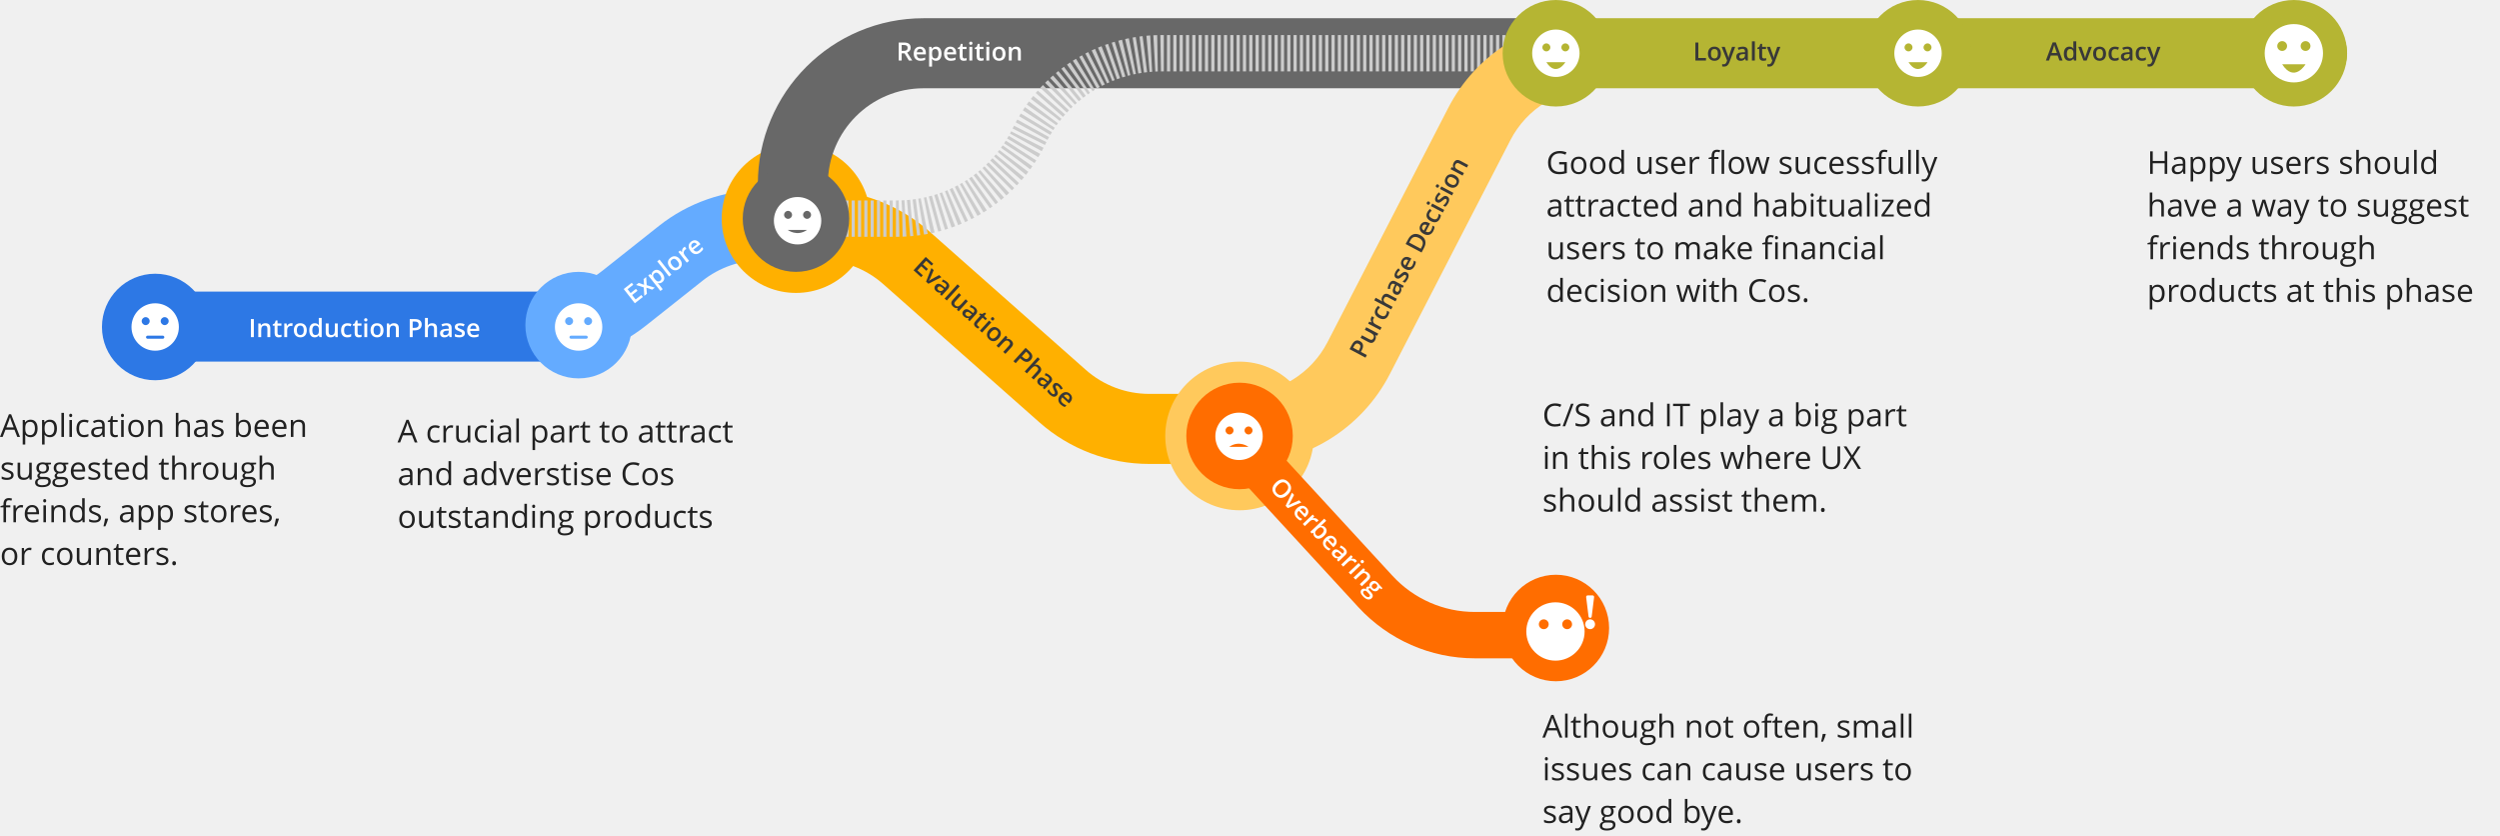
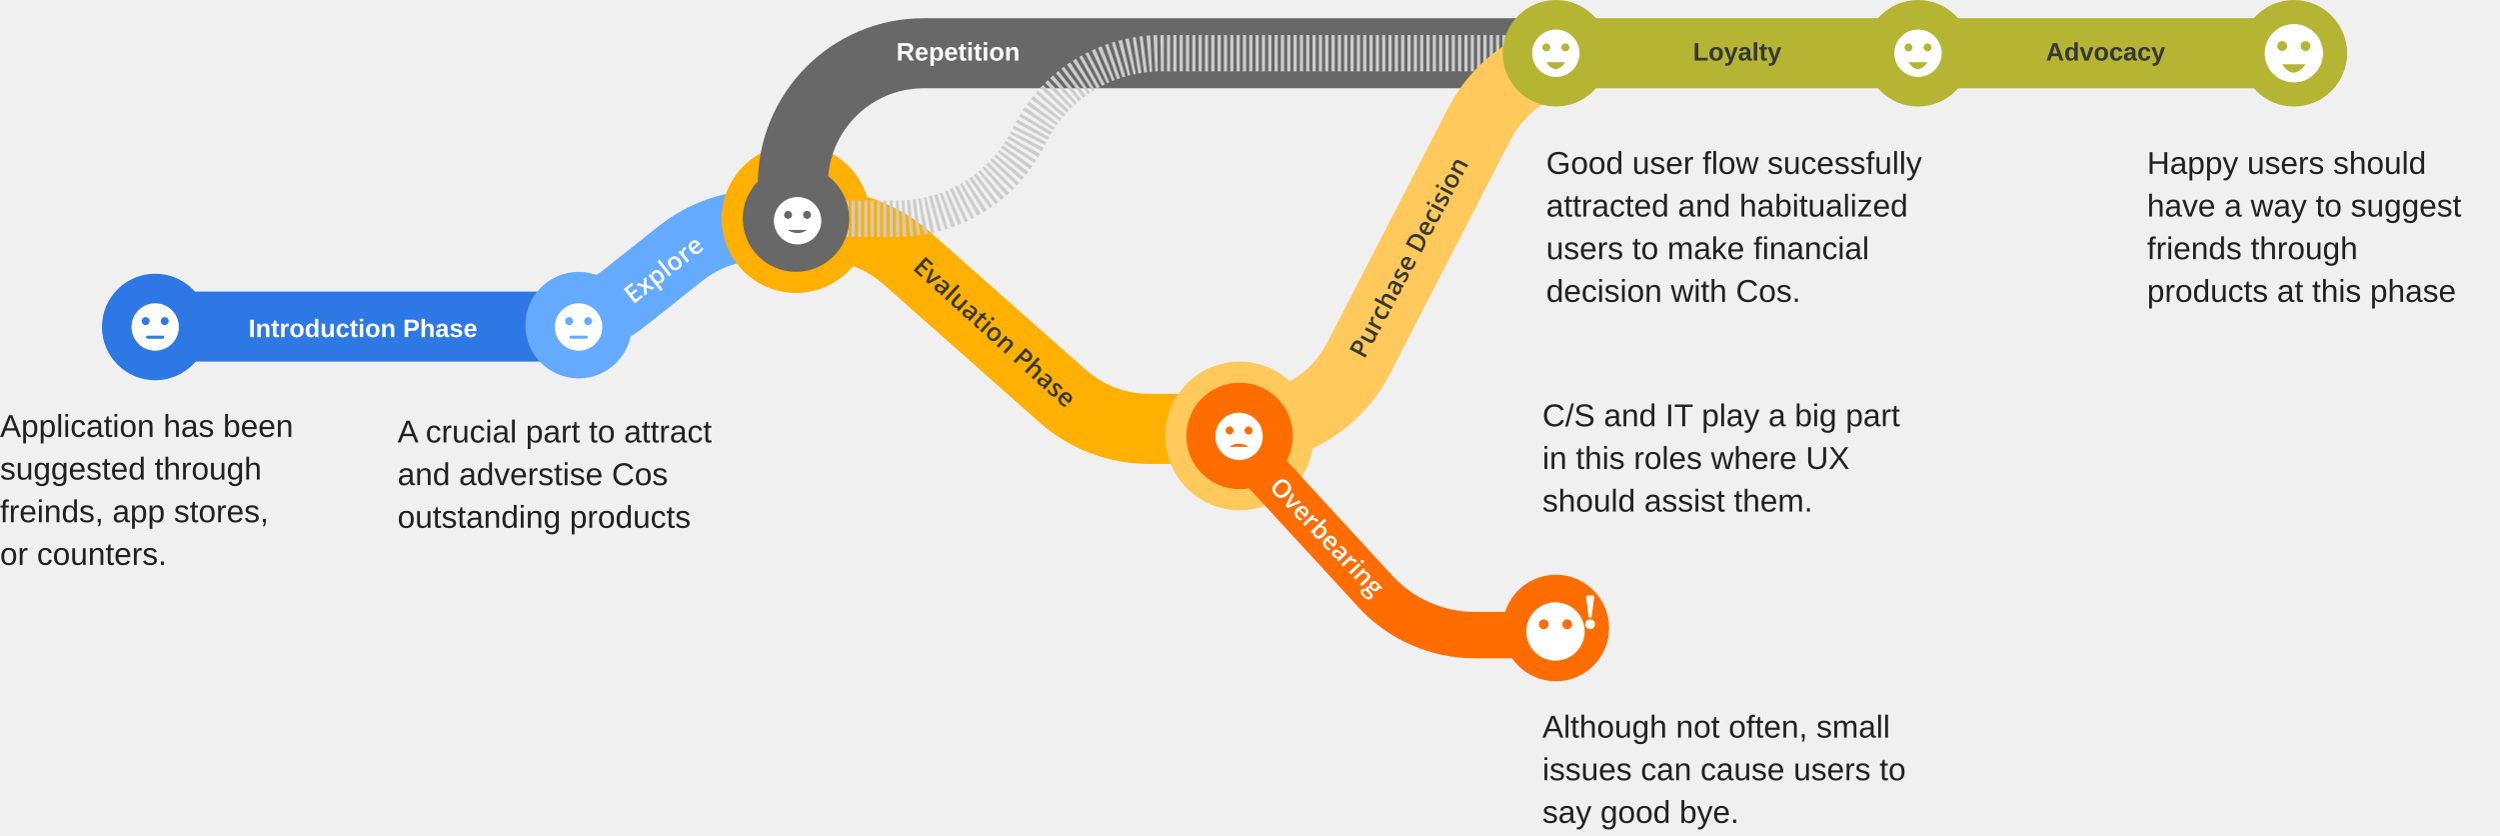
<svg xmlns="http://www.w3.org/2000/svg" id="Layer_2" data-name="Layer 2" viewBox="0 0 4746.38 1586.27">
  <defs>
    <style>
+       @font-face {
+         font-family: 'Manrope', 'Gill Sans MT';
+       }
      .cls-1 {
        stroke: #ff6d00;
        stroke-width: 88px;
      }

      .cls-1, .cls-2, .cls-3 {
        fill: none;
        stroke-miterlimit: 10;
      }

      .cls-4 {
        fill: #ffc95c;
      }

      .cls-4, .cls-5, .cls-6, .cls-7, .cls-8, .cls-9, .cls-10, .cls-11, .cls-12 {
        stroke-width: 0px;
      }

      .cls-5 {
        fill: #ff6d00;
      }

      .cls-6 {
        fill: #686868;
      }

      .cls-7 {
        fill: #2d78e5;
      }

      .cls-13, .cls-12 {
        fill: #fff;
      }

      .cls-13, .cls-14 {
-         font-family: OpenSans-Semibold, 'Open Sans';
+         font-family: 'arial';
        font-size: 48px;
        font-weight: 600;
      }

      .cls-2, .cls-3 {
        stroke: #ccc;
        stroke-width: 69px;
      }

      .cls-8 {
        fill: #b5b533;
      }

      .cls-9 {
        fill: #64abff;
      }

      .cls-10 {
        fill: #ffb000;
      }

      .cls-15 {
        fill: #212121;
-         font-family: OpenSans, 'Open Sans';
+         font-family: 'arial';
        font-size: 60px;
      }

      .cls-3 {
        stroke-dasharray: 0 0 6.01 6.01;
      }

      .cls-11, .cls-14 {
        fill: #383838;
      }
    </style>
  </defs>
  <g id="Layer_1-2" data-name="Layer 1">
    <g>
      <g>
        <path class="cls-7" d="M1031.02,553.57H361.24c-36.73,0-66.5,29.77-66.5,66.5s29.77,66.5,66.5,66.5h669.78c33.14,0,66-5.32,97.27-15.49l-52.65-123.12c-14.53,3.69-29.52,5.61-44.62,5.61Z" />
        <path class="cls-9" d="M1505.92,360.81h-58.89c-70.66,0-140.07,24.17-195.45,68.07l-107.73,85.39c-20.14,15.96-43.49,27.4-68.21,33.69l52.65,123.12c35.41-11.52,68.77-29.27,98.18-52.58l107.73-85.39c31.97-25.34,72.04-39.3,112.83-39.3h58.89c36.73,0,66.5-29.77,66.5-66.5s-29.77-66.5-66.5-66.5Z" />
      </g>
      <path class="cls-10" d="M1511.81,556.16c-77.81,0-141.11-63.3-141.11-141.11s63.3-141.11,141.11-141.11,141.11,63.3,141.11,141.11-63.3,141.11-141.11,141.11Z" />
      <path class="cls-10" d="M2272.07,880.81h-89.41c-76.87,0-150.91-28.05-208.49-78.99l-296.59-262.41c-33.24-29.41-75.98-45.6-120.36-45.6h-51.3c-36.73,0-66.5-29.77-66.5-66.5s29.77-66.5,66.5-66.5h51.3c76.87,0,150.92,28.05,208.49,78.99l296.59,262.41c33.24,29.41,75.98,45.6,120.36,45.6h89.41c36.73,0,66.5,29.77,66.5,66.5s-29.77,66.5-66.5,66.5Z" />
      <path class="cls-6" d="M1505.92,493.81c-36.73,0-66.5-29.77-66.5-66.5v-78.07c0-42.45,8.33-83.66,24.75-122.49,15.85-37.47,38.53-71.12,67.4-99.99,28.87-28.88,62.52-51.55,99.99-67.4,38.83-16.42,80.05-24.75,122.49-24.75h1166.41c36.73,0,66.5,29.77,66.5,66.5s-29.77,66.5-66.5,66.5h-1166.41c-100.16,0-181.64,81.48-181.64,181.64v78.07c0,36.73-29.77,66.5-66.5,66.5Z" />
      <path class="cls-8" d="M4391.35,167.61h-1470.89c-36.73,0-66.5-29.77-66.5-66.5s29.77-66.5,66.5-66.5h1470.89c36.73,0,66.5,29.77,66.5,66.5s-29.77,66.5-66.5,66.5Z" />
      <circle class="cls-9" cx="1098.96" cy="617.27" r="101.11" />
      <circle class="cls-7" cx="294.74" cy="620.81" r="101.11" />
      <g>
        <line class="cls-2" x1="1572.42" y1="415.05" x2="1575.42" y2="415.05" />
        <path class="cls-3" d="M1581.43,415.05h122.79c106.69,0,204-60.97,250.54-156.97h0c46.54-96,143.85-156.97,250.54-156.97h705.47" />
        <line class="cls-2" x1="2913.77" y1="101.11" x2="2916.77" y2="101.11" />
      </g>
      <circle class="cls-6" cx="1511.81" cy="415.05" r="101.11" />
      <path class="cls-4" d="M2354.3,968.79c-77.81,0-141.11-63.3-141.11-141.11s63.3-141.11,141.11-141.11,141.11,63.3,141.11,141.11-63.3,141.11-141.11,141.11Z" />
      <path class="cls-4" d="M2359.99,880.81h-32.62c-36.73,0-66.5-29.77-66.5-66.5s29.77-66.5,66.5-66.5h32.62c33.36,0,66.05-9.18,94.53-26.54,28.49-17.36,51.62-42.21,66.91-71.86l229.11-444.35c26.48-51.36,66.56-94.41,115.9-124.48,49.34-30.07,105.97-45.97,163.75-45.97v133c-33.36,0-66.05,9.18-94.53,26.54-28.49,17.36-51.62,42.21-66.91,71.86l-229.11,444.35c-26.48,51.36-66.56,94.41-115.9,124.48-49.34,30.07-105.97,45.97-163.75,45.97Z" />
      <circle class="cls-8" cx="2955.08" cy="101.11" r="101.11" />
      <circle class="cls-8" cx="4356.75" cy="101.11" r="101.11" />
      <circle class="cls-8" cx="3642.91" cy="101.11" r="101.11" />
      <path class="cls-12" d="M2955.08,56.11c-24.85,0-45,20.15-45,45s20.15,45,45,45,45-20.15,45-45-20.15-45-45-45ZM2929.46,89.97c0-4.18,3.39-7.57,7.57-7.57s7.57,3.39,7.57,7.57-3.39,7.57-7.57,7.57-7.57-3.39-7.57-7.57ZM2937.03,118.1h36.09s-17.3,29.13-36.09,0ZM2973.12,97.54c-4.18,0-7.57-3.39-7.57-7.57s3.39-7.57,7.57-7.57,7.57,3.39,7.57,7.57-3.39,7.57-7.57,7.57Z" />
      <path class="cls-12" d="M3642.91,56.11c-24.85,0-45,20.15-45,45s20.15,45,45,45,45-20.15,45-45-20.15-45-45-45ZM3617.29,89.97c0-4.18,3.39-7.57,7.57-7.57s7.57,3.39,7.57,7.57-3.39,7.57-7.57,7.57-7.57-3.39-7.57-7.57ZM3624.87,118.1h36.09s-17.3,29.13-36.09,0ZM3660.96,97.54c-4.18,0-7.57-3.39-7.57-7.57s3.39-7.57,7.57-7.57,7.57,3.39,7.57,7.57-3.39,7.57-7.57,7.57Z" />
      <path class="cls-12" d="M4356.75,45.73c-30.59,0-55.38,24.79-55.38,55.38s24.79,55.38,55.38,55.38,55.38-24.79,55.38-55.38-24.79-55.38-55.38-55.38ZM4325.22,87.4c0-5.15,4.17-9.32,9.32-9.32s9.32,4.17,9.32,9.32-4.17,9.32-9.32,9.32-9.32-4.17-9.32-9.32ZM4334.54,122.02h44.42s-21.29,35.85-44.42,0ZM4378.95,96.72c-5.15,0-9.32-4.17-9.32-9.32s4.17-9.32,9.32-9.32,9.32,4.17,9.32,9.32-4.17,9.32-9.32,9.32Z" />
      <path class="cls-12" d="M294.74,665.81c24.85,0,45-20.15,45-45s-20.15-45-45-45-45,20.15-45,45,20.15,45,45,45ZM312.79,602.1c4.18,0,7.57,3.39,7.57,7.57s-3.39,7.57-7.57,7.57-7.57-3.39-7.57-7.57,3.39-7.57,7.57-7.57ZM309.22,637.3c1.59,0,2.9,1.3,2.9,2.9s-1.3,2.9-2.9,2.9h-28.96c-1.59,0-2.9-1.3-2.9-2.9s1.3-2.9,2.9-2.9h28.96ZM276.69,602.1c4.18,0,7.57,3.39,7.57,7.57s-3.39,7.57-7.57,7.57-7.57-3.39-7.57-7.57,3.39-7.57,7.57-7.57Z" />
      <path class="cls-12" d="M1098.96,665.81c24.85,0,45-20.15,45-45s-20.15-45-45-45-45,20.15-45,45,20.15,45,45,45ZM1117.01,602.1c4.18,0,7.57,3.39,7.57,7.57s-3.39,7.57-7.57,7.57-7.57-3.39-7.57-7.57,3.39-7.57,7.57-7.57ZM1113.44,637.3c1.59,0,2.9,1.3,2.9,2.9s-1.3,2.9-2.9,2.9h-28.96c-1.59,0-2.9-1.3-2.9-2.9s1.3-2.9,2.9-2.9h28.96ZM1080.92,602.1c4.18,0,7.57,3.39,7.57,7.57s-3.39,7.57-7.57,7.57-7.57-3.39-7.57-7.57,3.39-7.57,7.57-7.57Z" />
      <path class="cls-12" d="M1514.85,374.06c-24.85,0-45,20.15-45,45s20.15,45,45,45,45-20.15,45-45-20.15-45-45-45ZM1489.23,407.92c0-4.18,3.39-7.57,7.57-7.57s7.57,3.39,7.57,7.57-3.39,7.57-7.57,7.57-7.57-3.39-7.57-7.57ZM1496.07,436.52h36.82c-19.23,13.47-36.82,0-36.82,0ZM1532.89,415.49c-4.18,0-7.57-3.39-7.57-7.57s3.39-7.57,7.57-7.57,7.57,3.39,7.57,7.57-3.39,7.57-7.57,7.57Z" />
      <circle class="cls-5" cx="2354.3" cy="827.68" r="101.11" />
      <text class="cls-13" transform="translate(472 640.05)">
        <tspan x="0" y="0">Introduction Phase </tspan>
      </text>
      <text class="cls-14" transform="translate(3215.55 114.96)">
        <tspan x="0" y="0">Loyalty</tspan>
      </text>
      <text class="cls-13" transform="translate(1702.42 114.96)">
        <tspan x="0" y="0">Repetition</tspan>
      </text>
      <text class="cls-14" transform="translate(3885.76 114.96)">
        <tspan x="0" y="0">Advocacy</tspan>
      </text>
      <g>
        <path class="cls-11" d="M2583.07,647.73c3.16,1.68,5.02,4.01,5.6,6.97s-.15,6.36-2.19,10.18l-1.68,3.14,11.31,6.04-2.64,4.94-30.23-16.13,4.65-8.71c2.02-3.78,4.3-6.19,6.85-7.25s5.32-.79,8.33.82ZM2580.65,665.81l1.4-2.63c1.35-2.54,1.91-4.63,1.66-6.29s-1.31-2.98-3.19-3.98c-1.74-.93-3.32-1.09-4.74-.48s-2.73,2.03-3.93,4.28l-1.83,3.43,10.63,5.67Z" />
        <path class="cls-11" d="M2615.71,637.34l-3.36-.92-.13.25c.7,1.24,1.02,2.65.96,4.22s-.52,3.16-1.37,4.76c-1.48,2.77-3.27,4.47-5.38,5.1s-4.56.2-7.36-1.3l-14.95-7.98,2.61-4.9,14.1,7.52c1.75.93,3.26,1.28,4.51,1.03s2.3-1.14,3.11-2.67c1.09-2.04,1.28-3.86.57-5.47s-2.5-3.18-5.36-4.71l-11.39-6.08,2.6-4.88,22.87,12.2-2.04,3.83Z" />
        <path class="cls-11" d="M2604.36,602.56c.52-.98,1.02-1.75,1.5-2.31l4.27,2.89c-.53.6-1,1.27-1.4,2.02-1.04,1.94-1.24,3.86-.62,5.74s1.95,3.37,3.98,4.45l11.95,6.38-2.59,4.86-22.87-12.2,2.03-3.8,4.37,1.51.13-.25c-.96-1.49-1.51-3.05-1.66-4.7s.15-3.17.9-4.58Z" />
        <path class="cls-11" d="M2636.53,599.32c-1.85,3.46-4.26,5.55-7.24,6.27s-6.36.07-10.13-1.94c-3.85-2.05-6.3-4.57-7.36-7.56s-.65-6.26,1.25-9.81c1.29-2.41,2.89-4.34,4.82-5.8l3.12,3.55c-1.9,1.63-3.2,3.11-3.91,4.45-2.11,3.96-.54,7.34,4.71,10.14,2.56,1.37,4.75,1.9,6.57,1.61s3.23-1.4,4.24-3.3c1.15-2.16,1.71-4.5,1.66-7l4.24,2.26c.05,1.14-.08,2.26-.39,3.37s-.83,2.36-1.58,3.76Z" />
        <path class="cls-11" d="M2653.12,567.24l-2.6,4.88-14.06-7.5c-1.76-.94-3.27-1.29-4.52-1.04s-2.28,1.14-3.11,2.69c-1.09,2.04-1.28,3.86-.57,5.47s2.5,3.18,5.36,4.71l11.35,6.06-2.59,4.86-32.18-17.17,2.59-4.86,8.17,4.36c1.31.7,2.66,1.53,4.07,2.49l.17-.31c-.75-1.25-1.11-2.63-1.09-4.13s.45-3.04,1.29-4.61c2.96-5.54,7.23-6.82,12.81-3.84l14.91,7.96Z" />
        <path class="cls-11" d="M2664.36,546.17l-3.7-.73-.09.17c.8,1.85,1.16,3.46,1.07,4.85s-.61,2.95-1.54,4.7c-1.2,2.25-2.74,3.68-4.63,4.29s-3.94.33-6.16-.86c-2.36-1.26-3.67-3.08-3.93-5.47s.5-5.41,2.31-9.05l1.98-4.02-1.22-.65c-1.46-.78-2.74-1.02-3.82-.73s-2.01,1.16-2.78,2.59c-.63,1.17-1.05,2.39-1.28,3.65s-.37,2.51-.43,3.75l-4.31-.28c.01-1.59.25-3.21.7-4.86s1.02-3.14,1.72-4.45c1.55-2.91,3.36-4.77,5.42-5.57s4.45-.48,7.16.97l15.41,8.22-1.85,3.47ZM2657.19,551.64c.94-1.76,1.2-3.44.79-5.04s-1.51-2.87-3.29-3.81l-1.99-1.06-1.44,3c-1.14,2.33-1.64,4.2-1.52,5.61s.89,2.48,2.3,3.23c1.02.54,1.97.66,2.85.35s1.65-1.07,2.29-2.28Z" />
        <path class="cls-11" d="M2671.52,517.07c2.23,1.19,3.51,2.92,3.84,5.18s-.32,4.91-1.94,7.94-3.39,5.25-5.3,6.6l-4.2-2.24c2.68-2.03,4.63-4.2,5.87-6.51,1.6-2.99,1.49-4.97-.31-5.93-.58-.31-1.15-.4-1.71-.28s-1.25.46-2.07.99-1.85,1.34-3.09,2.41c-2.43,2.09-4.4,3.33-5.91,3.71s-3.09.15-4.71-.72c-1.96-1.04-3.06-2.64-3.3-4.8s.36-4.59,1.81-7.31,3.34-4.94,5.7-6.76l2.82,3.52c-2.34,1.92-3.95,3.73-4.85,5.41-1.37,2.56-1.32,4.24.14,5.02.72.38,1.5.37,2.35-.03s2.31-1.5,4.38-3.28c1.74-1.5,3.14-2.51,4.2-3.04s2.1-.79,3.11-.78,2.07.31,3.17.9Z" />
        <path class="cls-11" d="M2686.58,505.53c-1.9,3.56-4.42,5.78-7.56,6.68s-6.54.38-10.18-1.56-6.18-4.49-7.32-7.49-.85-6.13.89-9.38c1.61-3.02,3.8-4.91,6.57-5.69,2.77-.77,5.76-.3,8.97,1.41l2.63,1.4-8.13,15.24c2.26,1.12,4.28,1.43,6.08.93s3.24-1.77,4.34-3.82c.72-1.35,1.26-2.68,1.63-3.98s.61-2.78.73-4.43l3.95,2.11c-.07,1.49-.31,2.9-.72,4.24s-1.03,2.79-1.87,4.34ZM2666.09,495.74c-.82,1.54-.99,3.04-.51,4.5s1.61,2.77,3.39,3.95l5.54-10.38c-1.9-.98-3.58-1.29-5.02-.92s-2.58,1.32-3.4,2.86Z" />
        <path class="cls-11" d="M2697.71,446.57c4.99,2.66,8.07,6.08,9.23,10.26s.35,8.87-2.43,14.09l-4.51,8.46-30.23-16.13,4.99-9.35c2.57-4.81,5.86-7.86,9.88-9.15s8.38-.68,13.08,1.83ZM2695.1,451.87c-7.24-3.86-12.66-2.41-16.27,4.36l-2.28,4.28,21.94,11.71,1.88-3.52c3.88-7.28,2.13-12.89-5.26-16.83Z" />
        <path class="cls-11" d="M2722.05,439.05c-1.9,3.56-4.42,5.78-7.56,6.68s-6.54.38-10.18-1.56c-3.74-1.99-6.18-4.49-7.32-7.49s-.85-6.13.89-9.38c1.61-3.02,3.8-4.91,6.57-5.69s5.76-.3,8.97,1.41l2.63,1.4-8.13,15.24c2.26,1.12,4.28,1.43,6.08.93s3.24-1.77,4.34-3.82c.72-1.35,1.26-2.68,1.63-3.98s.61-2.78.73-4.43l3.95,2.11c-.07,1.49-.31,2.9-.72,4.24s-1.03,2.79-1.87,4.34ZM2701.56,429.26c-.82,1.54-.99,3.04-.51,4.5s1.61,2.77,3.39,3.95l5.54-10.38c-1.9-.98-3.58-1.29-5.02-.92s-2.58,1.32-3.4,2.86Z" />
        <path class="cls-11" d="M2734.66,415.41c-1.85,3.46-4.26,5.55-7.24,6.27-2.98.72-6.36.07-10.13-1.94s-6.3-4.57-7.36-7.56-.65-6.26,1.25-9.81c1.29-2.41,2.89-4.34,4.82-5.8l3.12,3.55c-1.9,1.63-3.2,3.11-3.91,4.45-2.11,3.96-.54,7.34,4.71,10.14,2.56,1.37,4.75,1.9,6.57,1.61s3.23-1.4,4.24-3.3c1.15-2.16,1.71-4.5,1.66-7l4.24,2.26c.05,1.14-.08,2.26-.39,3.37s-.83,2.36-1.58,3.76Z" />
        <path class="cls-11" d="M2711.43,388.3c-.87-.46-1.41-1.06-1.63-1.78s-.09-1.53.38-2.41,1.05-1.39,1.77-1.62,1.52-.11,2.39.36,1.35,1.03,1.57,1.76.1,1.52-.35,2.38-1.07,1.43-1.8,1.66-1.51.11-2.33-.33ZM2743.11,398.59l-2.59,4.86-22.87-12.2,2.59-4.86,22.87,12.2Z" />
        <path class="cls-11" d="M2748.5,372.8c2.23,1.19,3.51,2.92,3.84,5.18s-.32,4.91-1.94,7.94-3.39,5.25-5.3,6.6l-4.2-2.24c2.68-2.03,4.63-4.2,5.87-6.51,1.6-2.99,1.49-4.97-.31-5.93-.58-.31-1.15-.4-1.71-.28s-1.25.46-2.07.99-1.85,1.34-3.09,2.41c-2.43,2.09-4.4,3.33-5.91,3.71s-3.09.15-4.71-.72c-1.96-1.04-3.06-2.64-3.3-4.8s.36-4.59,1.81-7.31,3.34-4.94,5.7-6.76l2.82,3.52c-2.34,1.92-3.95,3.73-4.85,5.41-1.37,2.56-1.32,4.24.14,5.02.72.38,1.5.37,2.35-.03s2.31-1.5,4.38-3.28c1.74-1.5,3.14-2.51,4.2-3.04s2.1-.79,3.11-.78,2.07.31,3.17.9Z" />
        <path class="cls-11" d="M2728.73,355.88c-.87-.46-1.41-1.06-1.63-1.78s-.09-1.53.38-2.41,1.05-1.39,1.77-1.62,1.52-.11,2.39.36,1.35,1.03,1.57,1.76.1,1.52-.35,2.38-1.07,1.43-1.8,1.66-1.51.11-2.33-.33ZM2760.41,366.16l-2.59,4.86-22.87-12.2,2.59-4.86,22.87,12.2Z" />
        <path class="cls-11" d="M2763.46,332.81c3.74,1.99,6.14,4.51,7.21,7.54s.7,6.26-1.13,9.68c-1.14,2.14-2.63,3.77-4.47,4.89s-3.9,1.65-6.18,1.57-4.61-.76-6.99-2.03c-3.71-1.98-6.1-4.47-7.16-7.49s-.68-6.25,1.17-9.71,4.23-5.36,7.39-6.15,6.55-.23,10.16,1.7ZM2754.58,349.45c5.28,2.82,8.96,2.28,11.04-1.63s.45-7.2-4.83-10.02-8.87-2.24-10.95,1.65c-1.09,2.04-1.2,3.88-.34,5.52s2.55,3.13,5.08,4.48Z" />
        <path class="cls-11" d="M2788.65,313.23l-2.6,4.88-14.06-7.5c-1.76-.94-3.27-1.29-4.52-1.04s-2.28,1.14-3.11,2.69c-1.1,2.05-1.29,3.88-.59,5.48s2.49,3.16,5.34,4.68l11.39,6.08-2.59,4.86-22.87-12.2,2.03-3.8,3.36.92.13-.25c-.72-1.27-1.04-2.7-.96-4.28s.54-3.15,1.36-4.69c2.93-5.49,7.18-6.74,12.77-3.76l14.91,7.96Z" />
      </g>
      <g>
        <path class="cls-11" d="M1749.49,526.16l-14.34-13.04,23.06-25.35,14.34,13.04-3.19,3.5-10.19-9.27-6.28,6.9,9.55,8.69-3.15,3.47-9.55-8.69-7.24,7.96,10.19,9.27-3.2,3.52Z" />
        <path class="cls-11" d="M1758.9,534.72l10.16-25.8,4.3,3.91-6.24,14.7c-1.03,2.48-2.01,4.36-2.92,5.65l.14.13c.86-.74,2.64-1.88,5.35-3.44l14.04-7.6,4.33,3.94-24.76,12.52-4.4-4.01Z" />
        <path class="cls-11" d="M1785.53,558.95l1.61-3.41-.14-.13c-1.99.33-3.64.27-4.96-.16s-2.71-1.31-4.18-2.65c-1.88-1.71-2.89-3.56-3.02-5.54s.65-3.9,2.34-5.76c1.8-1.98,3.89-2.8,6.27-2.47s5.12,1.82,8.21,4.46l3.41,2.91.93-1.02c1.11-1.23,1.66-2.4,1.64-3.53s-.63-2.24-1.83-3.33c-.98-.89-2.06-1.61-3.22-2.14s-2.34-.98-3.53-1.34l1.33-4.11c1.53.4,3.05,1.03,4.54,1.87s2.79,1.76,3.89,2.76c2.44,2.22,3.8,4.42,4.07,6.62s-.62,4.43-2.69,6.71l-11.75,12.92-2.91-2.65ZM1781.99,550.66c1.48,1.35,3.04,2.01,4.69,2s3.15-.76,4.51-2.25l1.51-1.66-2.56-2.14c-1.98-1.68-3.67-2.63-5.06-2.85s-2.63.26-3.7,1.44c-.78.86-1.13,1.75-1.04,2.68s.63,1.86,1.65,2.78Z" />
        <path class="cls-11" d="M1798.2,570.48l-4.07-3.71,24.54-26.98,4.07,3.71-24.54,26.98Z" />
        <path class="cls-11" d="M1817.55,588.08l1.71-3.03-.21-.19c-1.38.37-2.82.34-4.33-.1s-2.93-1.27-4.27-2.49c-2.32-2.11-3.53-4.27-3.62-6.47s.93-4.47,3.06-6.81l11.4-12.53,4.11,3.74-10.76,11.82c-1.34,1.47-2.04,2.84-2.1,4.12s.54,2.5,1.82,3.67c1.71,1.56,3.43,2.19,5.17,1.9s3.69-1.64,5.88-4.04l8.69-9.55,4.09,3.72-17.44,19.17-3.21-2.92Z" />
        <path class="cls-11" d="M1838.56,607.2l1.61-3.41-.14-.13c-1.99.33-3.64.27-4.96-.16s-2.71-1.31-4.18-2.65c-1.88-1.71-2.89-3.56-3.02-5.54s.65-3.9,2.34-5.76c1.8-1.98,3.89-2.8,6.27-2.47s5.12,1.82,8.21,4.46l3.41,2.91.93-1.02c1.11-1.23,1.66-2.4,1.64-3.53s-.63-2.24-1.83-3.33c-.98-.89-2.06-1.61-3.22-2.14s-2.34-.98-3.53-1.34l1.33-4.11c1.53.4,3.05,1.03,4.54,1.87s2.79,1.76,3.89,2.76c2.44,2.22,3.8,4.42,4.07,6.62s-.62,4.43-2.69,6.71l-11.75,12.92-2.91-2.65ZM1835.02,598.9c1.48,1.35,3.04,2.01,4.69,2s3.15-.76,4.51-2.25l1.51-1.66-2.56-2.14c-1.98-1.68-3.67-2.63-5.06-2.85s-2.63.26-3.7,1.44c-.78.86-1.13,1.75-1.04,2.68s.63,1.86,1.65,2.78Z" />
        <path class="cls-11" d="M1856.99,618.57c.99.9,2.13,1.65,3.41,2.24l-2.79,3.07c-.63-.21-1.36-.58-2.19-1.09s-1.63-1.12-2.39-1.81c-3.86-3.51-3.94-7.3-.24-11.37l9.4-10.33-2.62-2.38,1.64-1.8,4.16,1.06,5.08-2.79,2.51,2.29-3.88,4.26,5.46,4.97-2.81,3.09-5.46-4.97-9.34,10.26c-.89.98-1.31,1.93-1.24,2.85s.5,1.74,1.29,2.46Z" />
        <path class="cls-11" d="M1882.94,603.24c.66-.73,1.37-1.11,2.13-1.14s1.5.29,2.24.96,1.1,1.36,1.14,2.11-.27,1.5-.93,2.23-1.33,1.06-2.09,1.09-1.5-.27-2.22-.92-1.13-1.39-1.16-2.15.26-1.49.89-2.18ZM1865.19,631.42l-4.07-3.71,17.44-19.17,4.07,3.71-17.44,19.17Z" />
        <path class="cls-11" d="M1896.78,642.57c-2.85,3.13-5.88,4.85-9.08,5.14s-6.24-.86-9.11-3.47c-1.79-1.63-3.01-3.47-3.65-5.54s-.64-4.18,0-6.37,1.87-4.28,3.69-6.28c2.83-3.11,5.83-4.81,9.02-5.1s6.22.88,9.13,3.52,4.16,5.41,4.15,8.67-1.39,6.4-4.14,9.43ZM1882.82,629.88c-4.03,4.43-4.41,8.13-1.13,11.1,3.24,2.94,6.87,2.2,10.89-2.22s4.35-8.05,1.09-11.02c-1.71-1.56-3.47-2.12-5.26-1.68s-3.66,1.71-5.58,3.82Z" />
        <path class="cls-11" d="M1909.57,671.8l-4.09-3.72,10.73-11.79c1.35-1.48,2.05-2.85,2.12-4.12s-.55-2.49-1.84-3.67c-1.72-1.57-3.44-2.2-5.17-1.91s-3.67,1.63-5.85,4.03l-8.69,9.55-4.07-3.71,17.44-19.17,3.19,2.9-1.71,3.03.21.19c1.41-.39,2.87-.35,4.39.12s2.92,1.29,4.21,2.47c4.6,4.18,4.77,8.62.51,13.3l-11.37,12.5Z" />
        <path class="cls-11" d="M1957.77,683.33c-2.41,2.65-5.12,3.89-8.14,3.72s-6.13-1.71-9.33-4.62l-2.64-2.4-8.63,9.48-4.14-3.77,23.06-25.35,7.3,6.64c3.17,2.88,4.95,5.69,5.35,8.42s-.55,5.35-2.84,7.87ZM1940.84,676.54l2.2,2c2.13,1.93,4.02,2.98,5.69,3.15s3.22-.54,4.65-2.11c1.32-1.46,1.87-2.95,1.63-4.47s-1.3-3.15-3.18-4.86l-2.88-2.62-8.11,8.91Z" />
        <path class="cls-11" d="M1963.18,720.57l-4.09-3.72,10.73-11.79c1.35-1.48,2.05-2.85,2.12-4.12s-.55-2.49-1.84-3.67c-1.71-1.56-3.43-2.19-5.17-1.9s-3.69,1.64-5.88,4.04l-8.66,9.52-4.07-3.71,24.54-26.98,4.07,3.71-6.23,6.85c-1,1.1-2.14,2.21-3.41,3.33l.26.24c1.4-.42,2.82-.43,4.27-.04s2.84,1.19,4.15,2.38c4.65,4.23,4.84,8.68.58,13.36l-11.37,12.5Z" />
        <path class="cls-11" d="M1980.85,736.64l1.61-3.41-.14-.13c-1.99.33-3.64.27-4.96-.16s-2.71-1.31-4.18-2.65c-1.88-1.71-2.89-3.56-3.02-5.54s.65-3.9,2.34-5.76c1.8-1.98,3.89-2.8,6.27-2.47s5.12,1.82,8.21,4.46l3.41,2.91.93-1.02c1.11-1.23,1.66-2.4,1.64-3.53s-.63-2.24-1.83-3.33c-.98-.89-2.06-1.61-3.22-2.14s-2.34-.98-3.53-1.34l1.33-4.11c1.53.4,3.05,1.03,4.54,1.87s2.79,1.76,3.89,2.76c2.44,2.22,3.8,4.42,4.07,6.62s-.62,4.43-2.69,6.71l-11.75,12.92-2.91-2.65ZM1977.3,728.35c1.48,1.35,3.04,2.01,4.69,2s3.15-.76,4.51-2.25l1.51-1.66-2.56-2.14c-1.98-1.68-3.67-2.63-5.06-2.85s-2.63.26-3.7,1.44c-.78.86-1.13,1.75-1.04,2.68s.63,1.86,1.65,2.78Z" />
        <path class="cls-11" d="M2007.29,750.72c-1.7,1.87-3.69,2.69-5.97,2.45s-4.68-1.52-7.22-3.83-4.25-4.58-5.1-6.76l3.2-3.52c1.31,3.09,2.93,5.52,4.87,7.29,2.51,2.28,4.45,2.67,5.83,1.15.44-.49.67-1.02.69-1.59s-.13-1.33-.45-2.25-.85-2.12-1.58-3.59c-1.43-2.86-2.15-5.08-2.15-6.64s.62-3.03,1.86-4.39c1.49-1.64,3.31-2.31,5.46-2.02s4.36,1.48,6.64,3.55,3.97,4.45,5.15,7.19l-4.11,1.87c-1.29-2.74-2.64-4.75-4.05-6.03-2.15-1.96-3.78-2.32-4.9-1.1-.55.6-.73,1.36-.55,2.29s.88,2.61,2.11,5.05c1.03,2.05,1.67,3.66,1.92,4.82s.25,2.23,0,3.21-.81,1.93-1.65,2.86Z" />
        <path class="cls-11" d="M2014.79,768.15c-2.98-2.71-4.52-5.7-4.62-8.97s1.24-6.43,4.02-9.48c2.85-3.13,5.87-4.88,9.06-5.26,3.19-.37,6.15.68,8.88,3.16,2.53,2.3,3.83,4.89,3.9,7.76s-1.12,5.66-3.57,8.35l-2,2.2-12.78-11.62c-1.64,1.91-2.43,3.8-2.4,5.66s.92,3.58,2.64,5.14c1.13,1.03,2.28,1.88,3.46,2.56s2.54,1.27,4.12,1.8l-3.01,3.31c-1.43-.43-2.74-1.01-3.93-1.74s-2.45-1.69-3.75-2.88ZM2029.31,750.69c-1.29-1.18-2.71-1.71-4.23-1.6s-3.08.88-4.66,2.32l8.7,7.92c1.42-1.6,2.13-3.15,2.13-4.64s-.64-2.82-1.94-4Z" />
      </g>
      <g>
        <path class="cls-12" d="M1220.99,563.83l-15.27,11.93-21.09-27,15.27-11.93,2.91,3.73-10.86,8.48,5.74,7.35,10.18-7.95,2.89,3.69-10.18,7.95,6.62,8.48,10.86-8.48,2.93,3.75Z" />
        <path class="cls-12" d="M1222.76,545.65l-14.66-4.64,4.95-3.87,10.24,3.51-.89-10.81,4.91-3.84.94,15.36,15.37,4.79-4.91,3.84-11.02-3.71.95,11.57-4.91,3.84-.97-16.05Z" />
        <path class="cls-12" d="M1257.85,535.63c-2.59,2.02-5.32,2.66-8.2,1.91l-.26.2c1.52,1.59,2.42,2.57,2.71,2.94l6.54,8.37-4.34,3.39-23.06-29.51,3.51-2.74c.4.3,1.31,1.06,2.74,2.26l.22-.17c-.26-3.13.96-5.75,3.67-7.86,2.55-1.99,5.26-2.62,8.12-1.88s5.6,2.77,8.21,6.11,3.92,6.51,3.93,9.51-1.25,5.5-3.8,7.49ZM1243.03,518.83c-1.72,1.35-2.59,2.84-2.59,4.47s.86,3.55,2.59,5.77l.5.65c1.94,2.49,3.74,3.98,5.4,4.48s3.38.05,5.17-1.34c1.5-1.17,2.18-2.69,2.03-4.56s-1.11-3.94-2.89-6.22-3.55-3.71-5.27-4.25-3.37-.21-4.93,1.01Z" />
        <path class="cls-12" d="M1275.11,521.55l-4.34,3.39-22.45-28.74,4.34-3.39,22.45,28.74Z" />
        <path class="cls-12" d="M1291.43,492.3c2.61,3.34,3.79,6.61,3.54,9.82s-1.9,6.01-4.95,8.39c-1.91,1.49-3.93,2.38-6.07,2.66s-4.23-.07-6.28-1.07-3.9-2.56-5.57-4.69c-2.59-3.31-3.76-6.56-3.51-9.75s1.92-5.99,5.01-8.4,6.04-3.18,9.25-2.63,6.08,2.45,8.6,5.67ZM1276.56,503.92c3.68,4.72,7.27,5.71,10.75,2.99s3.33-6.4-.35-11.11-7.2-5.64-10.68-2.93c-1.82,1.42-2.67,3.06-2.55,4.9s1.07,3.9,2.83,6.15Z" />
        <path class="cls-12" d="M1298.54,469.76c.87-.68,1.64-1.18,2.31-1.5l2.74,4.38c-.73.33-1.43.76-2.09,1.28-1.74,1.36-2.7,3.02-2.89,5s.42,3.87,1.83,5.68l8.34,10.68-4.34,3.39-15.96-20.43,3.4-2.65,3.39,3.15.22-.17c-.28-1.75-.15-3.4.39-4.97s1.43-2.84,2.68-3.82Z" />
        <path class="cls-12" d="M1329.94,479.32c-3.18,2.48-6.38,3.5-9.62,3.04s-6.13-2.31-8.67-5.56-3.82-6.61-3.65-9.82,1.71-5.95,4.62-8.22c2.7-2.11,5.47-2.95,8.31-2.54s5.39,2.06,7.63,4.93l1.83,2.35-13.61,10.63c1.61,1.93,3.34,3.04,5.18,3.32s3.68-.3,5.51-1.74c1.21-.94,2.24-1.93,3.1-2.97s1.68-2.29,2.46-3.75l2.76,3.53c-.66,1.33-1.46,2.53-2.38,3.58s-2.08,2.13-3.47,3.21ZM1315.18,462.06c-1.38,1.08-2.14,2.38-2.29,3.9s.35,3.19,1.5,4.98l9.27-7.24c-1.34-1.67-2.75-2.63-4.21-2.88s-2.89.16-4.27,1.24Z" />
      </g>
      <path class="cls-1" d="M2354.3,842.45l258.16,280.62c48.53,52.75,116.93,82.77,188.61,82.77h154" />
      <circle class="cls-5" cx="2955.08" cy="1192.31" r="101.11" />
      <g>
        <path class="cls-12" d="M3015.57,1130.34h9.15c1.81,0,3.21,1.59,2.99,3.38l-4.57,36.79c-.19,1.51-1.47,2.64-2.99,2.64h0c-1.52,0-2.8-1.13-2.99-2.64l-4.57-36.79c-.22-1.8,1.18-3.38,2.99-3.38Z" />
        <path class="cls-12" d="M2954.31,1143.52c-30.59,0-55.38,24.79-55.38,55.38s24.79,55.38,55.38,55.38,55.38-24.79,55.38-55.38-24.79-55.38-55.38-55.38ZM2932.1,1194.52c-5.15,0-9.32-4.17-9.32-9.32s4.17-9.32,9.32-9.32,9.32,4.17,9.32,9.32-4.17,9.32-9.32,9.32ZM2976.52,1194.52c-5.15,0-9.32-4.17-9.32-9.32s4.17-9.32,9.32-9.32,9.32,4.17,9.32,9.32-4.17,9.32-9.32,9.32Z" />
        <circle class="cls-12" cx="3020.14" cy="1185.19" r="9.32" />
      </g>
      <path class="cls-12" d="M2353.32,783.41c-24.85,0-45,20.15-45,45s20.15,45,45,45,45-20.15,45-45-20.15-45-45-45ZM2327.7,817.26c0-4.18,3.39-7.57,7.57-7.57s7.57,3.39,7.57,7.57-3.39,7.57-7.57,7.57-7.57-3.39-7.57-7.57ZM2334.55,848.44c19.23-13.47,36.82,0,36.82,0h-36.82ZM2371.36,824.84c-4.18,0-7.57-3.39-7.57-7.57s3.39-7.57,7.57-7.57,7.57,3.39,7.57,7.57-3.39,7.57-7.57,7.57Z" />
      <g>
        <path class="cls-12" d="M2445.52,939.35c-4.05,3.84-8.15,5.81-12.32,5.91-4.16.1-8-1.7-11.52-5.41-3.56-3.75-5.18-7.69-4.86-11.82s2.53-8.13,6.64-12.02c4.1-3.89,8.22-5.87,12.34-5.93s7.96,1.78,11.52,5.54c3.5,3.7,5.1,7.61,4.78,11.75s-2.51,8.13-6.57,11.98ZM2427.53,920.37c-3.06,2.9-4.8,5.72-5.21,8.46s.54,5.32,2.84,7.74,4.8,3.5,7.53,3.24,5.64-1.85,8.74-4.78,4.79-5.69,5.21-8.41-.51-5.28-2.8-7.69-4.84-3.53-7.6-3.28c-2.75.25-5.66,1.82-8.71,4.72Z" />
        <path class="cls-12" d="M2441.78,960.37l12.04-24.98,4,4.22-7.31,14.2c-1.21,2.4-2.32,4.2-3.33,5.42l.13.14c.91-.67,2.77-1.68,5.59-3.03l14.56-6.54,4.03,4.25-25.62,10.66-4.1-4.32Z" />
        <path class="cls-12" d="M2462.84,983.26c-2.77-2.93-4.09-6.02-3.95-9.29s1.71-6.32,4.7-9.16c3.07-2.91,6.21-4.44,9.42-4.57,3.21-.14,6.08,1.13,8.62,3.81,2.35,2.48,3.46,5.16,3.32,8.03s-1.54,5.56-4.18,8.06l-2.16,2.05-11.88-12.54c-1.77,1.79-2.71,3.61-2.81,5.47s.65,3.63,2.25,5.32c1.05,1.11,2.14,2.05,3.26,2.81s2.44,1.46,3.97,2.1l-3.25,3.08c-1.39-.53-2.65-1.21-3.79-2.02s-2.32-1.86-3.53-3.14ZM2478.61,966.92c-1.2-1.27-2.57-1.91-4.1-1.91s-3.14.65-4.82,1.97l8.09,8.54c1.53-1.5,2.35-2.98,2.47-4.47s-.43-2.86-1.64-4.13Z" />
        <path class="cls-12" d="M2502.62,986.18c.76.81,1.34,1.52,1.72,2.15l-4.1,3.14c-.4-.7-.89-1.35-1.47-1.96-1.52-1.6-3.27-2.4-5.25-2.4s-3.81.79-5.48,2.37l-9.83,9.32-3.79-4,18.81-17.83,2.97,3.13-2.82,3.67.19.2c1.71-.44,3.38-.47,4.98-.09s2.96,1.15,4.06,2.3Z" />
        <path class="cls-12" d="M2516.92,1001.27c2.23,2.35,3.11,4.98,2.65,7.9s-2.23,5.84-5.3,8.75-6.11,4.54-9.09,4.84-5.58-.73-7.82-3.08-3.15-5.04-2.69-7.98l-.26-.27-2.92,1.38-2.84-2.99,26.47-25.09,3.79,4-6.29,5.97c-.46.44-1.18,1.07-2.14,1.9s-1.58,1.35-1.85,1.56l.16.17c3.07-.5,5.78.48,8.13,2.95ZM2512.67,1003.32c-1.53-1.61-3.1-2.32-4.72-2.13s-3.55,1.33-5.79,3.41l-.27.26c-2.29,2.17-3.6,4.11-3.94,5.81s.27,3.37,1.83,5.01c1.34,1.42,2.92,1.96,4.74,1.63s3.78-1.5,5.9-3.51c4.27-4.05,5.03-7.54,2.25-10.47Z" />
        <path class="cls-12" d="M2516.68,1040.05c-2.77-2.93-4.09-6.02-3.95-9.29s1.71-6.32,4.7-9.16,6.21-4.44,9.42-4.57,6.08,1.13,8.62,3.81c2.35,2.48,3.46,5.16,3.32,8.03s-1.54,5.56-4.18,8.06l-2.16,2.05-11.88-12.54c-1.77,1.79-2.71,3.61-2.81,5.47s.65,3.63,2.25,5.32c1.05,1.11,2.14,2.05,3.26,2.81s2.44,1.46,3.97,2.1l-3.25,3.08c-1.39-.53-2.65-1.21-3.79-2.02s-2.32-1.86-3.53-3.14ZM2532.45,1023.71c-1.2-1.27-2.57-1.91-4.1-1.91s-3.14.65-4.82,1.97l8.09,8.54c1.53-1.5,2.35-2.98,2.47-4.47s-.43-2.86-1.64-4.13Z" />
        <path class="cls-12" d="M2539.42,1063.36l1.86-3.28-.13-.14c-2.01.18-3.65,0-4.93-.52s-2.61-1.51-3.97-2.95c-1.75-1.85-2.62-3.76-2.61-5.75s.93-3.84,2.76-5.57c1.94-1.84,4.08-2.5,6.44-2s4.97,2.19,7.86,5.05l3.18,3.15,1-.95c1.2-1.14,1.83-2.27,1.9-3.4s-.46-2.28-1.58-3.46c-.91-.96-1.93-1.75-3.05-2.37s-2.26-1.15-3.42-1.6l1.63-4c1.5.52,2.96,1.25,4.39,2.2s2.65,1.96,3.67,3.04c2.27,2.39,3.46,4.69,3.57,6.9s-.95,4.37-3.18,6.49l-12.67,12.01-2.71-2.86ZM2536.5,1054.82c1.38,1.45,2.89,2.23,4.53,2.34s3.2-.53,4.66-1.91l1.63-1.55-2.39-2.32c-1.85-1.82-3.47-2.89-4.84-3.21s-2.64.06-3.79,1.16c-.84.8-1.25,1.66-1.24,2.59s.49,1.9,1.44,2.9Z" />
        <path class="cls-12" d="M2575.61,1063.18c.76.81,1.34,1.52,1.72,2.15l-4.1,3.14c-.4-.7-.89-1.35-1.47-1.96-1.52-1.6-3.27-2.4-5.25-2.4s-3.81.79-5.48,2.37l-9.83,9.32-3.79-4,18.81-17.83,2.97,3.13-2.82,3.67.19.2c1.71-.44,3.38-.47,4.98-.09s2.96,1.15,4.06,2.3Z" />
        <path class="cls-12" d="M2585.22,1064.01c.71-.68,1.45-1,2.21-.98s1.48.4,2.17,1.13.99,1.43.98,2.19-.38,1.47-1.09,2.15-1.4.96-2.16.94-1.48-.38-2.14-1.09-1.02-1.47-1-2.23.37-1.47,1.05-2.11ZM2565.44,1090.81l-3.79-4,18.81-17.83,3.79,4-18.81,17.83Z" />
        <path class="cls-12" d="M2586.55,1113.07l-3.81-4.01,11.57-10.97c1.45-1.38,2.26-2.69,2.42-3.96s-.36-2.53-1.56-3.8c-1.6-1.69-3.27-2.45-5.01-2.29s-3.78,1.36-6.13,3.58l-9.37,8.88-3.79-4,18.81-17.83,2.97,3.13-1.93,2.9.19.2c1.43-.28,2.89-.13,4.36.45s2.82,1.51,4.02,2.78c4.28,4.51,4.12,8.95-.47,13.3l-12.26,11.63Z" />
        <path class="cls-12" d="M2625.7,1116.69l-2.19,2.08-3.64-2.65c-.12.67-.37,1.38-.77,2.12s-.92,1.42-1.56,2.03c-1.94,1.84-4.1,2.62-6.48,2.33s-4.68-1.6-6.91-3.95c-.57-.6-1.04-1.19-1.41-1.76-1.35-.36-2.38-.2-3.1.48-.43.41-.56.92-.4,1.52s.76,1.45,1.78,2.53l3.11,3.28c1.97,2.08,3.02,4.07,3.16,5.99s-.63,3.66-2.3,5.24c-2.13,2.02-4.61,2.7-7.43,2.04s-5.81-2.65-8.96-5.98c-2.43-2.56-3.83-4.95-4.2-7.16s.28-4.11,1.96-5.7c1.16-1.1,2.48-1.65,3.96-1.67s3,.49,4.55,1.51c-.28-.75-.33-1.53-.15-2.36s.54-1.5,1.1-2.03c.7-.67,1.49-1.03,2.35-1.1s1.9.07,3.12.4c-.5-1.37-.57-2.81-.2-4.32s1.19-2.86,2.46-4.06c2.04-1.94,4.23-2.79,6.58-2.57s4.64,1.52,6.9,3.91c.51.53,1,1.13,1.48,1.78s.82,1.17,1.02,1.54l6.18,6.51ZM2589.95,1122.51c-.86.82-1.16,1.83-.89,3.05s1.07,2.53,2.41,3.94c2.06,2.18,3.91,3.5,5.55,3.98s2.97.22,4-.76c.82-.77,1.12-1.62.91-2.53s-1.06-2.16-2.57-3.75l-2.87-3.03c-1.09-1.15-2.22-1.8-3.4-1.96s-2.23.19-3.15,1.06ZM2607.22,1109.4c-1.18,1.12-1.8,2.28-1.86,3.49s.45,2.38,1.52,3.51c2.19,2.31,4.53,2.3,7-.05,1.22-1.16,1.9-2.34,2.02-3.54s-.37-2.39-1.48-3.55-2.26-1.72-3.48-1.69-2.46.64-3.72,1.83Z" />
      </g>
      <text class="cls-15" transform="translate(0 829.5)">
        <tspan x="0" y="0">Application has been </tspan>
        <tspan x="0" y="81">suggested through </tspan>
        <tspan x="0" y="162">freinds, app stores, </tspan>
        <tspan x="0" y="243">or counters.</tspan>
      </text>
      <text class="cls-15" transform="translate(754.97 840.09)">
        <tspan x="0" y="0">A crucial part to attract </tspan>
        <tspan x="0" y="81">and adverstise Cos </tspan>
        <tspan x="0" y="162">outstanding products</tspan>
      </text>
      <text class="cls-15" transform="translate(2929.46 809.33)">
        <tspan x="0" y="0">C/S and IT play a big part </tspan>
        <tspan x="0" y="81">in this roles where UX </tspan>
        <tspan x="0" y="162">should assist them. </tspan>
      </text>
      <text class="cls-15" transform="translate(2936.63 330.15)">
        <tspan x="0" y="0">Good user flow sucessfully </tspan>
        <tspan x="0" y="81">attracted and habitualized </tspan>
        <tspan x="0" y="162">users to make financial </tspan>
        <tspan x="0" y="243">decision with Cos.</tspan>
      </text>
      <text class="cls-15" transform="translate(4077.87 330.15)">
        <tspan x="0" y="0">Happy users should </tspan>
        <tspan x="0" y="81">have a way to suggest </tspan>
        <tspan x="0" y="162">friends through </tspan>
        <tspan x="0" y="243">products at this phase</tspan>
      </text>
      <text class="cls-15" transform="translate(2929.46 1400.35)">
        <tspan x="0" y="0">Although not often, small </tspan>
        <tspan x="0" y="81">issues can cause users to </tspan>
        <tspan x="0" y="162">say good bye.</tspan>
      </text>
    </g>
  </g>
</svg>
